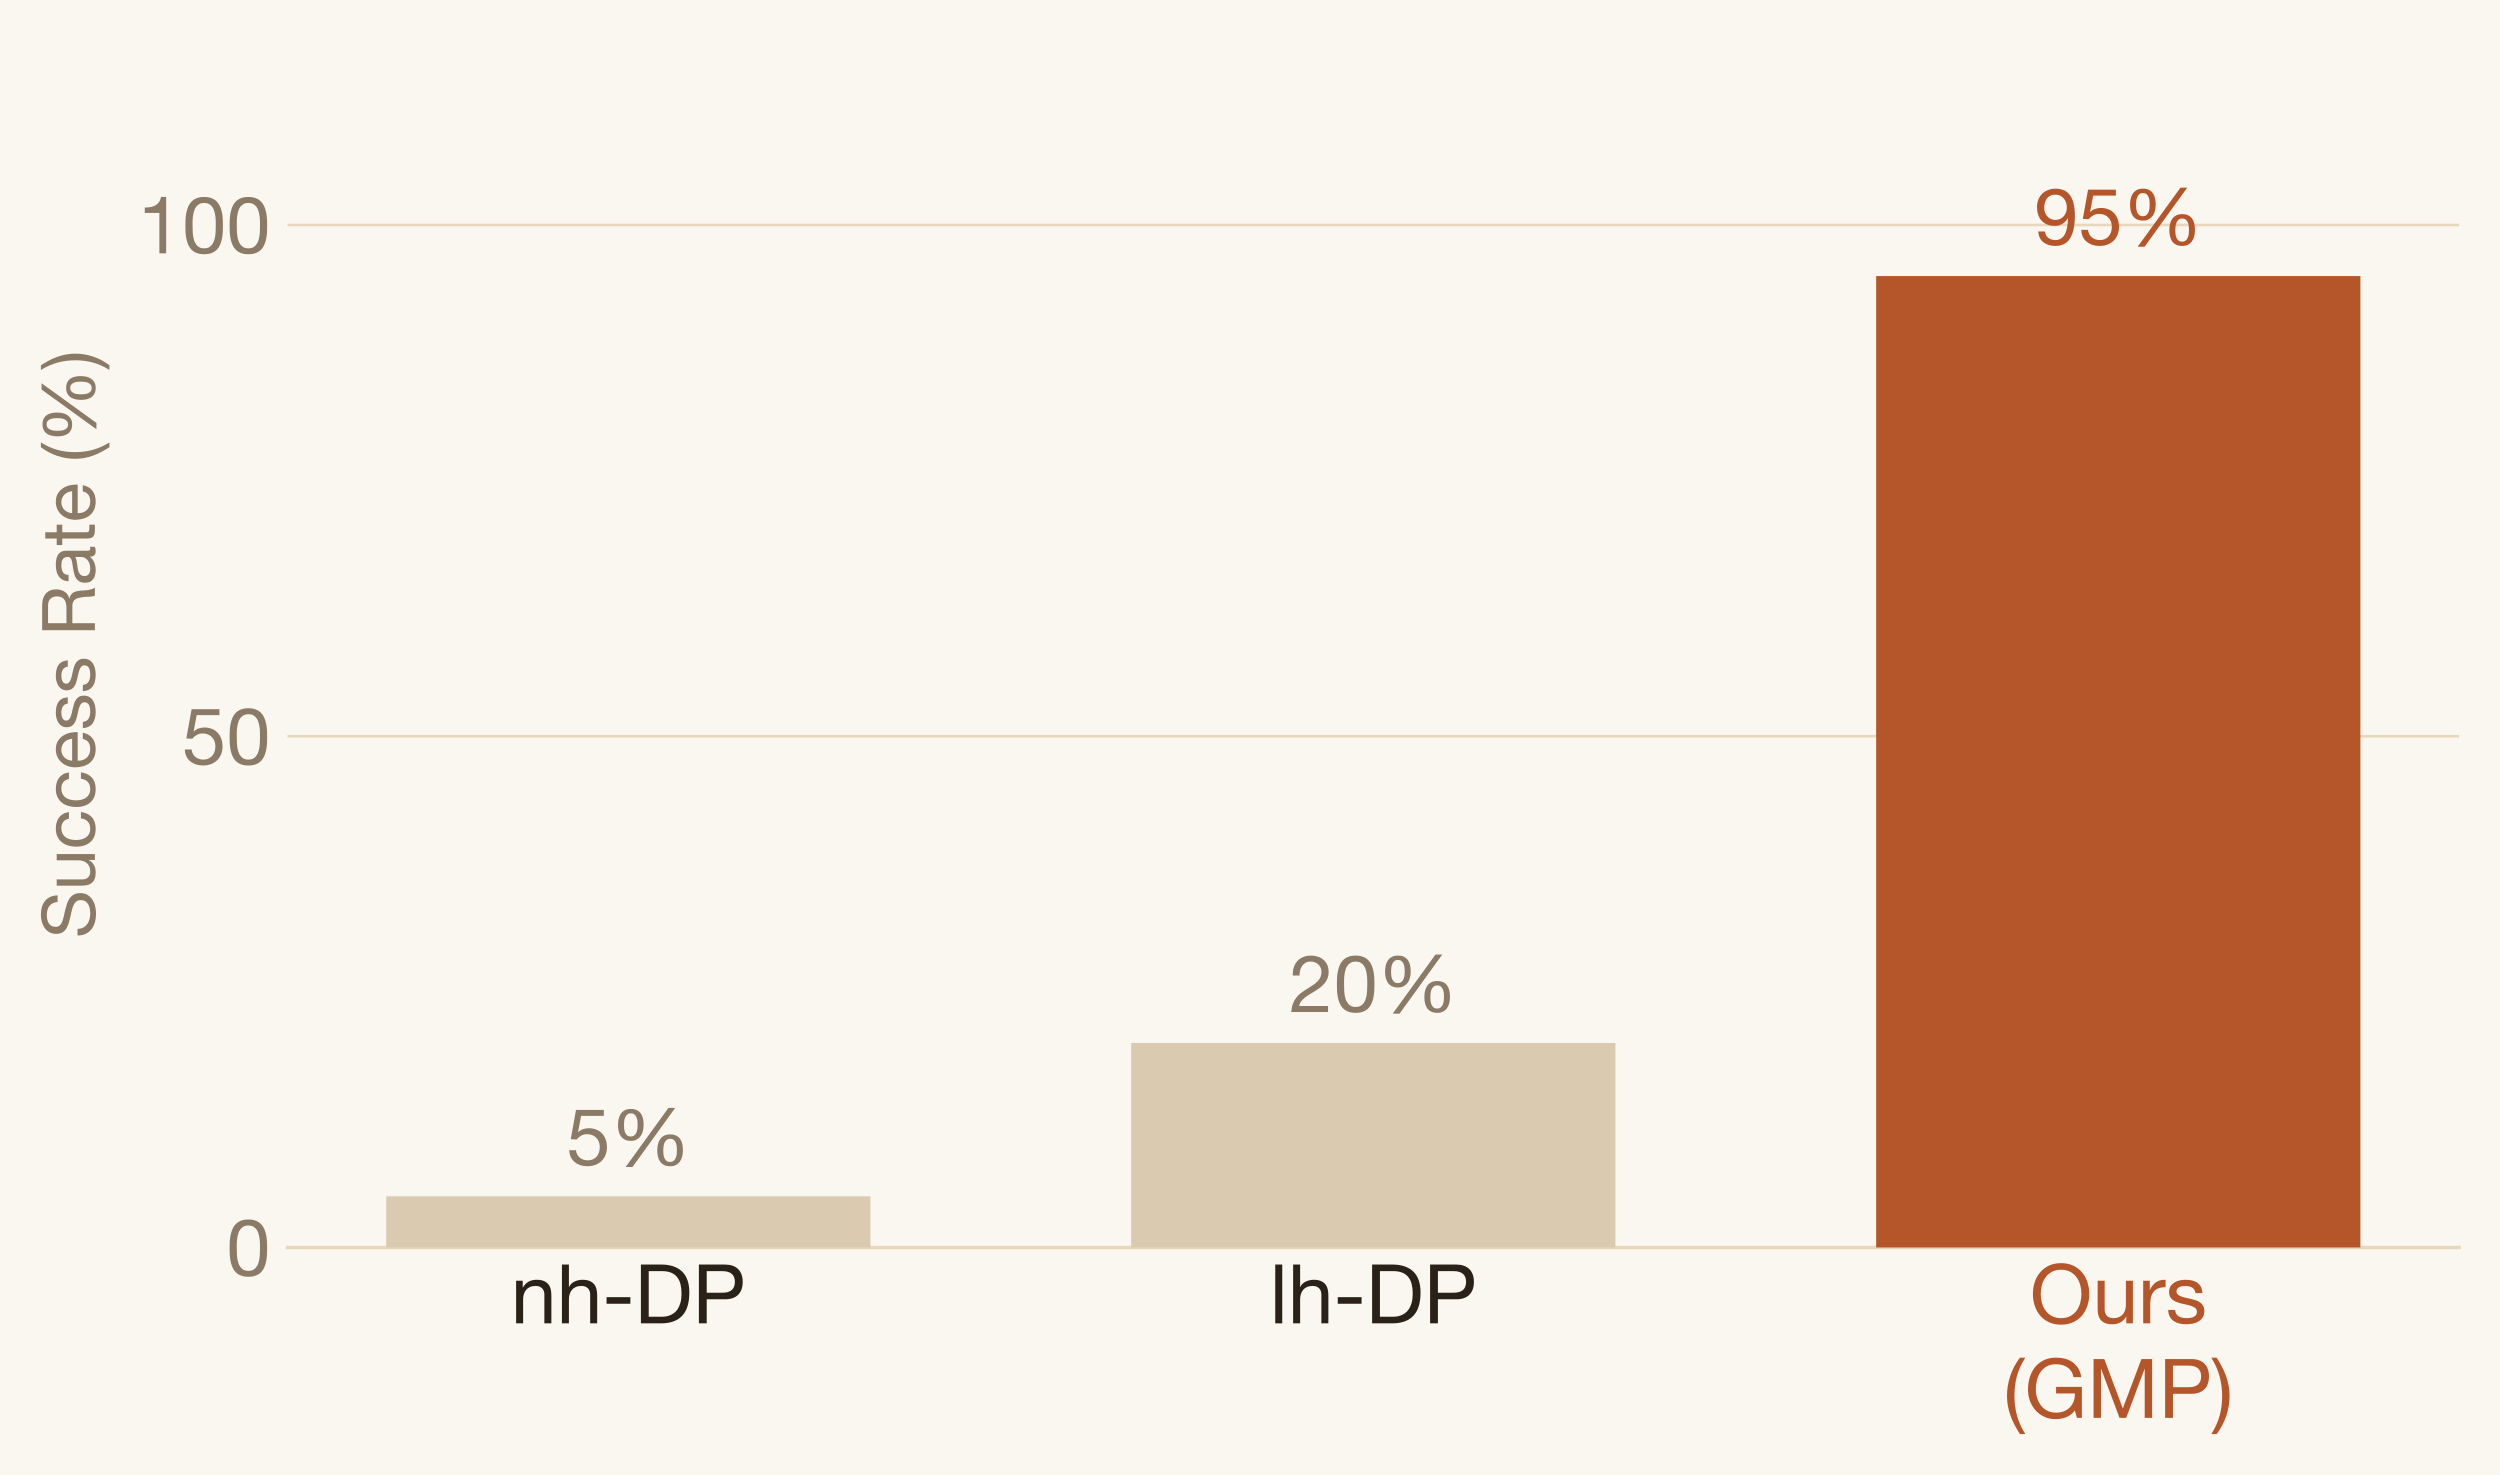
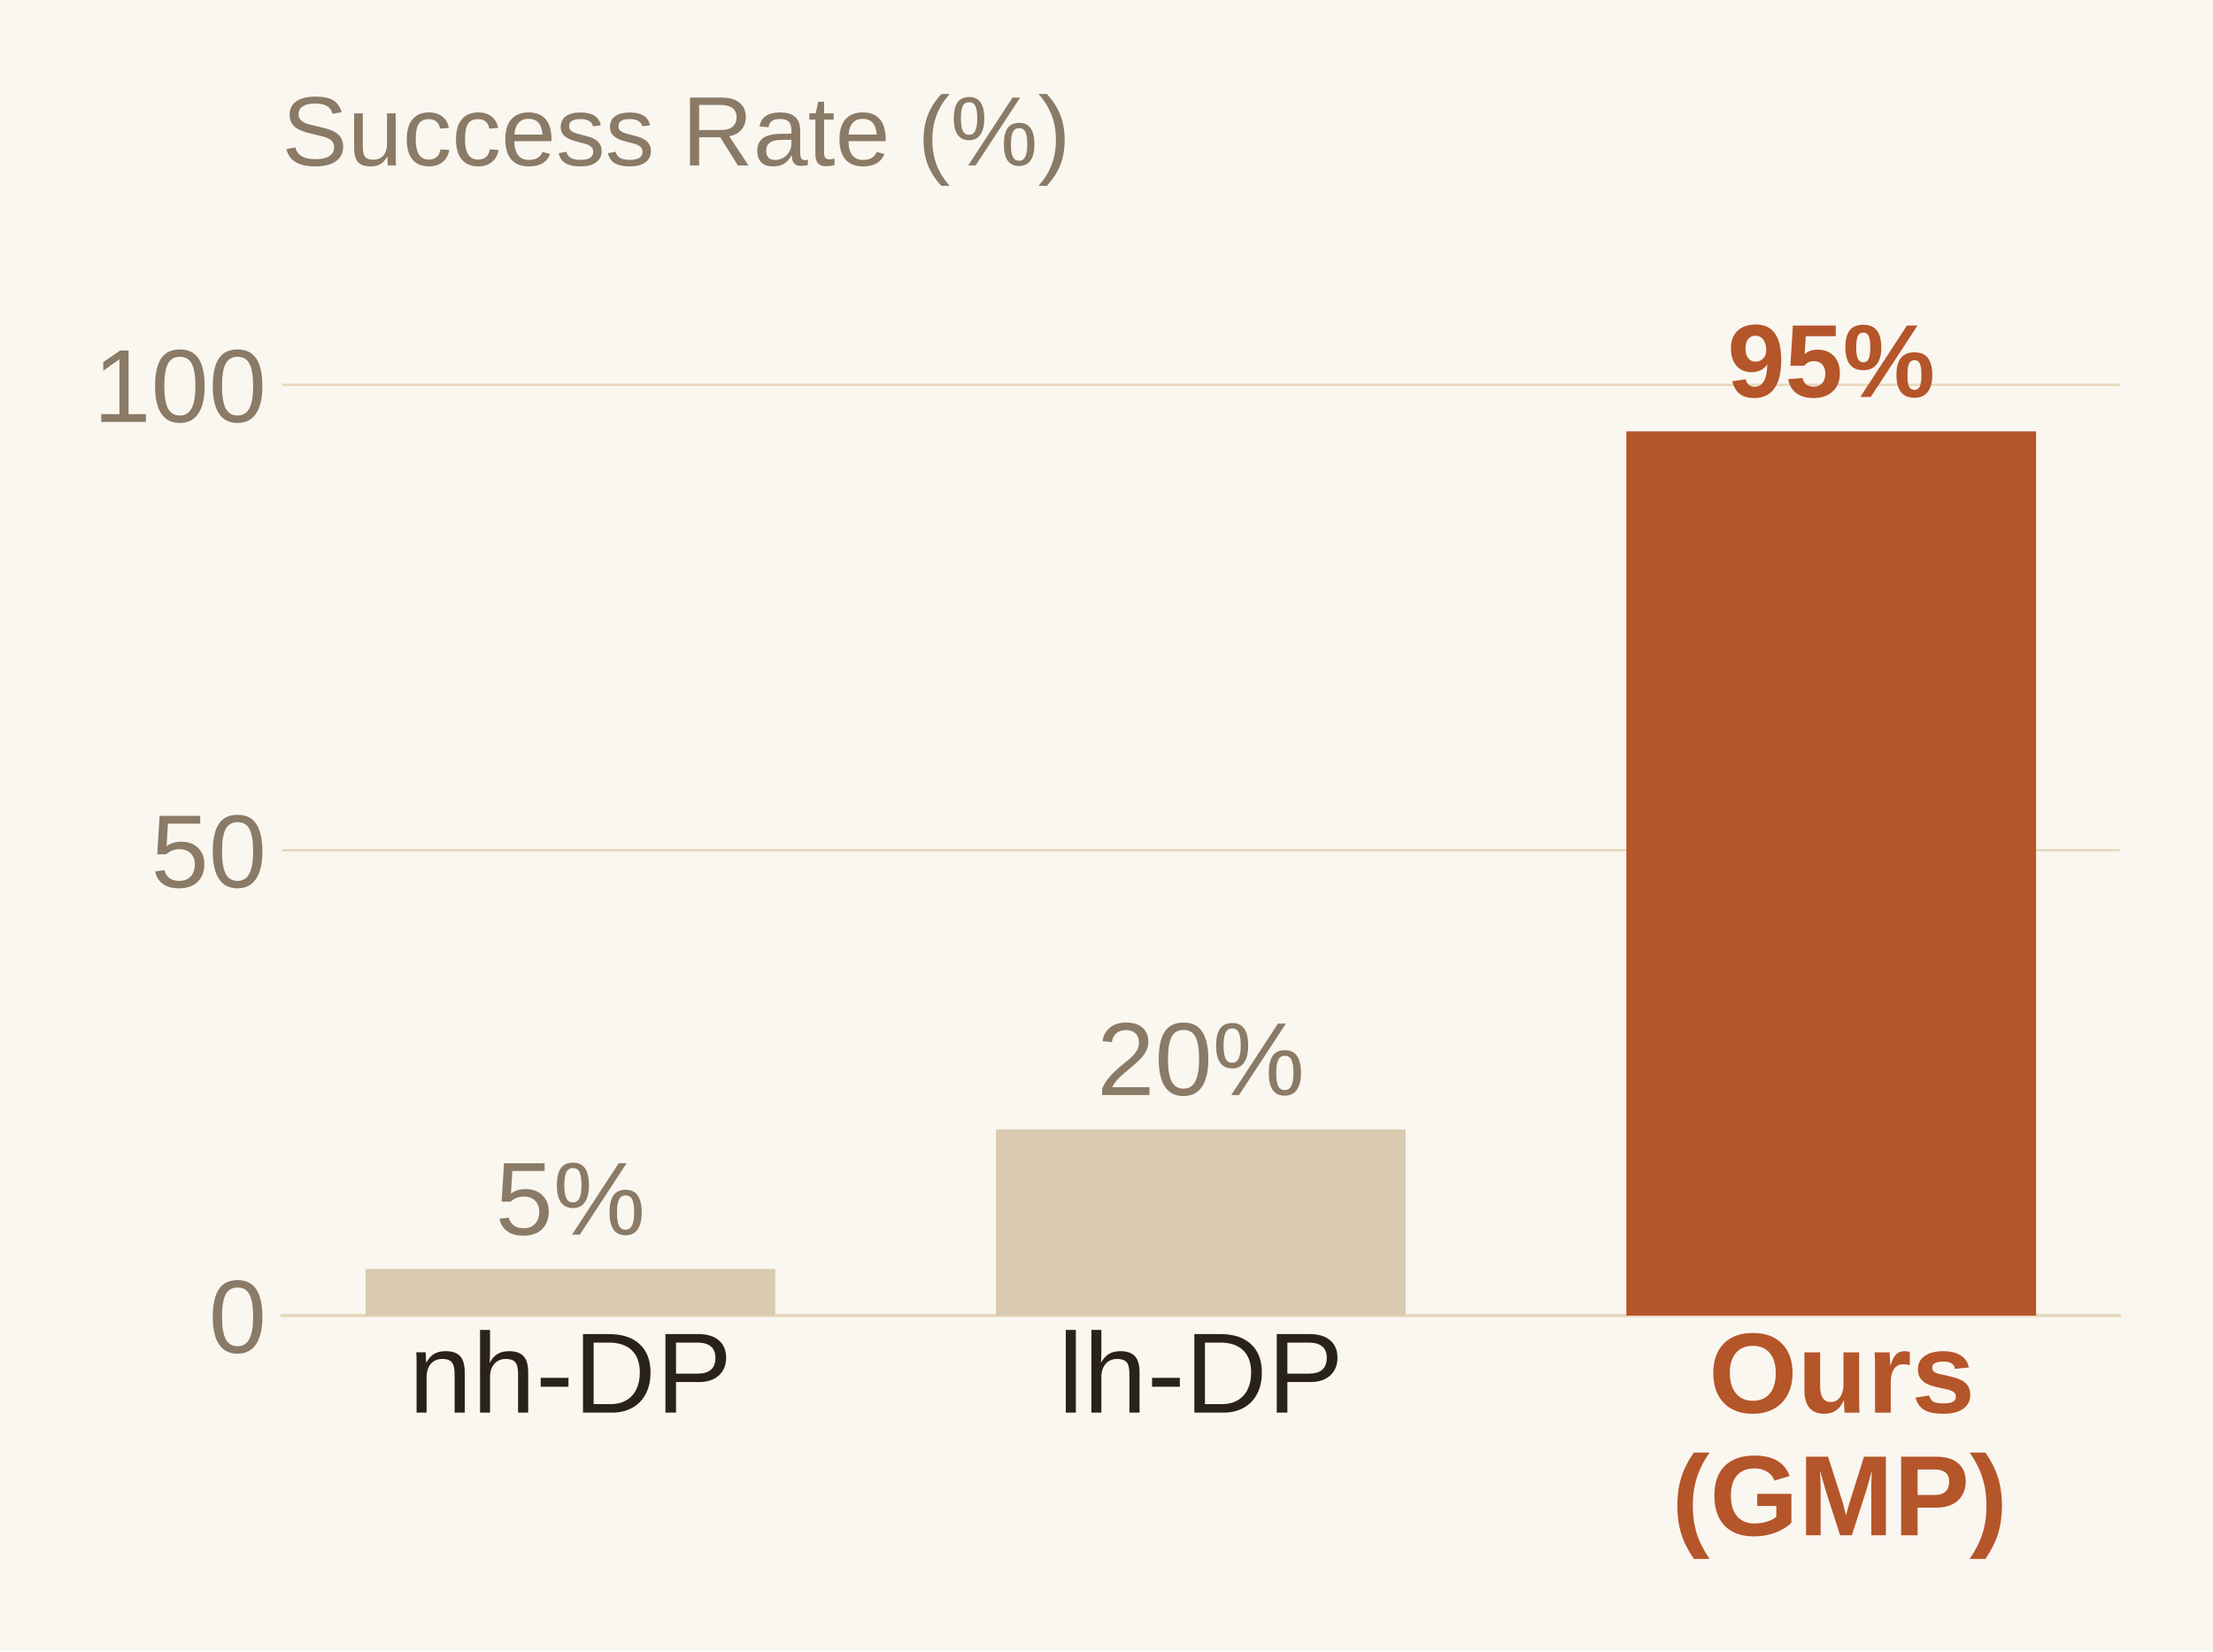
- <svg xmlns="http://www.w3.org/2000/svg" xmlns:xlink="http://www.w3.org/1999/xlink" width="440.083pt" height="259.646pt" viewBox="0 0 440.083 259.646" version="1.1">
+ <svg xmlns="http://www.w3.org/2000/svg" width="426.596pt" height="318.243pt" viewBox="0 0 426.596 318.243" version="1.1">
  <defs>
    <style type="text/css">*{stroke-linejoin: round; stroke-linecap: butt}</style>
  </defs>
  <g id="figure_1">
    <g id="patch_1">
-       <path d="M 0 259.646  L 440.083 259.646  L 440.083 0  L 0 0  z " style="fill: #faf7f0" />
+       <path d="M 0 318.243  L 426.596 318.243  L 426.596 0  L 0 0  z " style="fill: #faf7f0" />
    </g>
    <g id="axes_1">
      <g id="patch_2">
-         <path d="M 50.613 219.6  L 432.883 219.6  L 432.883 7.2  L 50.613 7.2  z " style="fill: #faf7f0" />
+         <path d="M 54.356 253.568  L 408.596 253.568  L 408.596 41.888  L 54.356 41.888  z " style="fill: #faf7f0" />
      </g>
      <g id="matplotlib.axis_1">
        <g id="xtick_1">
          <g id="line2d_1" />
          <g id="text_1">
-             <g style="fill: #2a2218" transform="translate(89.92501 232.9539) scale(0.145 -0.145)">
-               <defs>
-                 <path id="HelveticaNeue-6e" d="M 410 3309  L 410 0  L 954 0  L 954 1869  Q 954 2093 1014 2281  Q 1075 2470 1196 2611  Q 1318 2752 1500 2829  Q 1683 2906 1933 2906  Q 2246 2906 2425 2726  Q 2605 2547 2605 2240  L 2605 0  L 3149 0  L 3149 2176  Q 3149 2445 3094 2665  Q 3040 2886 2905 3046  Q 2771 3206 2553 3296  Q 2336 3386 2010 3386  Q 1274 3386 934 2784  L 922 2784  L 922 3309  L 410 3309  z " transform="scale(0.015625)" />
-                 <path id="HelveticaNeue-68" d="M 410 4570  L 410 0  L 954 0  L 954 1869  Q 954 2093 1014 2281  Q 1075 2470 1196 2611  Q 1318 2752 1500 2829  Q 1683 2906 1933 2906  Q 2246 2906 2425 2726  Q 2605 2547 2605 2240  L 2605 0  L 3149 0  L 3149 2176  Q 3149 2445 3094 2665  Q 3040 2886 2905 3046  Q 2771 3206 2553 3296  Q 2336 3386 2010 3386  Q 1862 3386 1705 3354  Q 1549 3322 1405 3254  Q 1261 3187 1145 3081  Q 1030 2976 966 2822  L 954 2822  L 954 4570  L 410 4570  z " transform="scale(0.015625)" />
-                 <path id="HelveticaNeue-2d" d="M 320 2035  L 320 1523  L 2170 1523  L 2170 2035  L 320 2035  z " transform="scale(0.015625)" />
-                 <path id="HelveticaNeue-44" d="M 1107 512  L 1107 4058  L 2131 4058  Q 2554 4058 2842 3939  Q 3130 3821 3312 3593  Q 3494 3366 3574 3043  Q 3654 2720 3654 2310  Q 3654 1888 3568 1590  Q 3482 1293 3347 1094  Q 3213 896 3043 781  Q 2874 666 2701 605  Q 2528 544 2374 528  Q 2221 512 2118 512  L 1107 512  z M 499 4570  L 499 0  L 2067 0  Q 2637 0 3053 160  Q 3469 320 3737 624  Q 4006 928 4134 1373  Q 4262 1818 4262 2394  Q 4262 3494 3692 4032  Q 3123 4570 2067 4570  L 499 4570  z " transform="scale(0.015625)" />
-                 <path id="HelveticaNeue-50" d="M 1107 2381  L 1107 4058  L 2298 4058  Q 2816 4058 3056 3843  Q 3296 3629 3296 3219  Q 3296 2810 3056 2592  Q 2816 2374 2298 2381  L 1107 2381  z M 499 4570  L 499 0  L 1107 0  L 1107 1869  L 2502 1869  Q 3194 1862 3549 2220  Q 3904 2579 3904 3219  Q 3904 3859 3549 4214  Q 3194 4570 2502 4570  L 499 4570  z " transform="scale(0.015625)" />
-               </defs>
-               <use xlink:href="#HelveticaNeue-6e" />
-               <use xlink:href="#HelveticaNeue-68" transform="translate(55.59999 0)" />
-               <use xlink:href="#HelveticaNeue-2d" transform="translate(111.2 0)" />
-               <use xlink:href="#HelveticaNeue-44" transform="translate(150.1 0)" />
-               <use xlink:href="#HelveticaNeue-50" transform="translate(220.5 0)" />
-             </g>
+             <text style="font-size: 22px; font-family: 'Helvetica Neue', 'Arial', 'DejaVu Sans', sans-serif; text-anchor: middle; fill: #2a2218" x="109.953" y="272.277" transform="rotate(-0 109.9531 272.2772)">nh-DP</text>
          </g>
        </g>
        <g id="xtick_2">
          <g id="line2d_2" />
          <g id="text_2">
-             <g style="fill: #2a2218" transform="translate(223.4848 232.9539) scale(0.145 -0.145)">
-               <defs>
-                 <path id="HelveticaNeue-6c" d="M 442 4570  L 442 0  L 986 0  L 986 4570  L 442 4570  z " transform="scale(0.015625)" />
-               </defs>
-               <use xlink:href="#HelveticaNeue-6c" />
-               <use xlink:href="#HelveticaNeue-68" transform="translate(22.2 0)" />
-               <use xlink:href="#HelveticaNeue-2d" transform="translate(77.79999 0)" />
-               <use xlink:href="#HelveticaNeue-44" transform="translate(116.7 0)" />
-               <use xlink:href="#HelveticaNeue-50" transform="translate(187.1 0)" />
-             </g>
+             <text style="font-size: 22px; font-family: 'Helvetica Neue', 'Arial', 'DejaVu Sans', sans-serif; text-anchor: middle; fill: #2a2218" x="231.476" y="272.277" transform="rotate(-0 231.4762 272.2772)">lh-DP</text>
          </g>
        </g>
        <g id="xtick_3">
          <g id="line2d_3" />
          <g id="text_3">
-             <g style="fill: #b5552a" transform="translate(357.3073 232.9539) scale(0.145 -0.145)">
-               <defs>
-                 <path id="HelveticaNeue-4f" d="M 851 2285  Q 851 2630 940 2966  Q 1030 3302 1222 3571  Q 1414 3840 1715 4003  Q 2016 4166 2432 4166  Q 2848 4166 3149 4003  Q 3450 3840 3642 3571  Q 3834 3302 3923 2966  Q 4013 2630 4013 2285  Q 4013 1939 3923 1603  Q 3834 1267 3642 998  Q 3450 730 3149 566  Q 2848 403 2432 403  Q 2016 403 1715 566  Q 1414 730 1222 998  Q 1030 1267 940 1603  Q 851 1939 851 2285  z M 243 2285  Q 243 1818 380 1386  Q 518 954 793 621  Q 1069 288 1478 93  Q 1888 -102 2432 -102  Q 2976 -102 3385 93  Q 3795 288 4070 621  Q 4346 954 4483 1386  Q 4621 1818 4621 2285  Q 4621 2752 4483 3184  Q 4346 3616 4070 3949  Q 3795 4282 3385 4480  Q 2976 4678 2432 4678  Q 1888 4678 1478 4480  Q 1069 4282 793 3949  Q 518 3616 380 3184  Q 243 2752 243 2285  z " transform="scale(0.015625)" />
-                 <path id="HelveticaNeue-75" d="M 3149 0  L 3149 3309  L 2605 3309  L 2605 1440  Q 2605 1216 2544 1027  Q 2483 838 2361 697  Q 2240 557 2057 480  Q 1875 403 1626 403  Q 1312 403 1133 582  Q 954 762 954 1069  L 954 3309  L 410 3309  L 410 1133  Q 410 864 464 643  Q 518 422 652 262  Q 787 102 1004 16  Q 1222 -70 1549 -70  Q 1914 -70 2182 74  Q 2451 218 2624 525  L 2637 525  L 2637 0  L 3149 0  z " transform="scale(0.015625)" />
-                 <path id="HelveticaNeue-72" d="M 390 3309  L 390 0  L 934 0  L 934 1472  Q 934 1792 998 2038  Q 1062 2285 1203 2457  Q 1344 2630 1574 2720  Q 1805 2810 2131 2810  L 2131 3386  Q 1690 3398 1402 3206  Q 1114 3014 915 2611  L 902 2611  L 902 3309  L 390 3309  z " transform="scale(0.015625)" />
-                 <path id="HelveticaNeue-73" d="M 742 1043  L 198 1043  Q 211 736 326 521  Q 442 307 634 176  Q 826 45 1075 -12  Q 1325 -70 1600 -70  Q 1850 -70 2102 -22  Q 2355 26 2556 147  Q 2758 269 2883 467  Q 3008 666 3008 966  Q 3008 1203 2915 1363  Q 2822 1523 2672 1628  Q 2522 1734 2326 1798  Q 2131 1862 1926 1907  Q 1734 1952 1542 1993  Q 1350 2035 1196 2096  Q 1043 2157 944 2249  Q 845 2342 845 2483  Q 845 2611 909 2691  Q 973 2771 1075 2819  Q 1178 2867 1302 2886  Q 1427 2906 1549 2906  Q 1683 2906 1814 2877  Q 1946 2848 2054 2784  Q 2163 2720 2233 2614  Q 2304 2509 2317 2349  L 2861 2349  Q 2842 2650 2733 2851  Q 2624 3053 2441 3171  Q 2259 3290 2022 3338  Q 1786 3386 1504 3386  Q 1286 3386 1065 3331  Q 845 3277 669 3165  Q 493 3053 381 2873  Q 269 2694 269 2445  Q 269 2125 429 1945  Q 589 1766 829 1667  Q 1069 1568 1350 1513  Q 1632 1459 1872 1392  Q 2112 1325 2272 1216  Q 2432 1107 2432 896  Q 2432 742 2355 643  Q 2278 544 2160 493  Q 2042 442 1901 422  Q 1760 403 1632 403  Q 1466 403 1309 435  Q 1152 467 1027 540  Q 902 614 825 739  Q 749 864 742 1043  z " transform="scale(0.015625)" />
-               </defs>
-               <use xlink:href="#HelveticaNeue-4f" />
-               <use xlink:href="#HelveticaNeue-75" transform="translate(75.99998 0)" />
-               <use xlink:href="#HelveticaNeue-72" transform="translate(131.6 0)" />
-               <use xlink:href="#HelveticaNeue-73" transform="translate(164.9 0)" />
-             </g>
-             <g style="fill: #b5552a" transform="translate(352.6152 249.589) scale(0.145 -0.145)">
-               <defs>
-                 <path id="HelveticaNeue-28" d="M 1306 -1261  L 1722 -1261  Q 1267 -525 1072 198  Q 877 922 877 1728  Q 877 2515 1069 3232  Q 1261 3949 1722 4678  L 1306 4678  Q 806 4019 553 3251  Q 301 2483 301 1728  Q 301 1306 371 922  Q 442 538 573 173  Q 704 -192 889 -547  Q 1075 -902 1306 -1261  z " transform="scale(0.015625)" />
-                 <path id="HelveticaNeue-47" d="M 3917 570  L 4077 0  L 4461 0  L 4461 2406  L 2458 2406  L 2458 1894  L 3917 1894  Q 3930 1581 3834 1309  Q 3738 1037 3549 835  Q 3360 634 3085 518  Q 2810 403 2451 403  Q 2067 403 1776 553  Q 1485 704 1286 957  Q 1088 1210 985 1539  Q 883 1869 883 2227  Q 883 2592 972 2941  Q 1062 3290 1251 3562  Q 1440 3834 1737 4000  Q 2035 4166 2451 4166  Q 2707 4166 2934 4105  Q 3162 4045 3341 3923  Q 3520 3802 3641 3613  Q 3763 3424 3808 3162  L 4416 3162  Q 4352 3565 4176 3849  Q 4000 4134 3741 4320  Q 3482 4506 3152 4592  Q 2822 4678 2451 4678  Q 1907 4678 1500 4476  Q 1094 4275 822 3936  Q 550 3597 412 3145  Q 275 2694 275 2195  Q 275 1747 422 1331  Q 570 915 851 595  Q 1133 275 1536 86  Q 1939 -102 2451 -102  Q 2854 -102 3251 54  Q 3648 211 3917 570  z " transform="scale(0.015625)" />
-                 <path id="HelveticaNeue-4d" d="M 512 4570  L 512 0  L 1088 0  L 1088 3802  L 1101 3802  L 2528 0  L 3046 0  L 4474 3802  L 4486 3802  L 4486 0  L 5062 0  L 5062 4570  L 4230 4570  L 2784 730  L 1344 4570  L 512 4570  z " transform="scale(0.015625)" />
-                 <path id="HelveticaNeue-29" d="M -58 -1261  L 352 -1261  Q 851 -602 1104 163  Q 1357 928 1357 1683  Q 1357 2106 1286 2490  Q 1216 2874 1085 3242  Q 954 3610 768 3965  Q 582 4320 352 4678  L -58 4678  Q 390 3942 585 3216  Q 781 2490 781 1683  Q 781 902 589 182  Q 397 -538 -58 -1261  z " transform="scale(0.015625)" />
-               </defs>
-               <use xlink:href="#HelveticaNeue-28" />
-               <use xlink:href="#HelveticaNeue-47" transform="translate(25.89999 0)" />
-               <use xlink:href="#HelveticaNeue-4d" transform="translate(101.8 0)" />
-               <use xlink:href="#HelveticaNeue-50" transform="translate(188.9 0)" />
-               <use xlink:href="#HelveticaNeue-29" transform="translate(253.7 0)" />
-             </g>
+             <text style="font-weight: 700; font-size: 22px; font-family: 'Helvetica Neue', 'Arial', 'DejaVu Sans', sans-serif; fill: #b5552a" transform="translate(329.3614 272.2772)">Ours</text>
+             <text style="font-weight: 700; font-size: 22px; font-family: 'Helvetica Neue', 'Arial', 'DejaVu Sans', sans-serif; fill: #b5552a" transform="translate(322.2424 295.9086)">(GMP)</text>
          </g>
        </g>
      </g>
      <g id="matplotlib.axis_2">
        <g id="ytick_1">
          <g id="line2d_4">
-             <path d="M 50.613 219.6  L 432.883 219.6  " clip-path="url(#p28bd16ba71)" style="fill: none; stroke: #e6d7bd; stroke-width: 0.45; stroke-linecap: square" />
+             <path d="M 54.356 253.568  L 408.596 253.568  " clip-path="url(#p77f39c227d)" style="fill: none; stroke: #e6d7bd; stroke-width: 0.45; stroke-linecap: square" />
          </g>
          <g id="line2d_5" />
          <g id="text_4">
-             <g style="fill: #8a7a66" transform="translate(39.82984 224.5984) scale(0.14 -0.14)">
-               <defs>
-                 <path id="HelveticaNeue-30" d="M 845 2234  Q 845 2400 848 2601  Q 851 2803 880 3004  Q 909 3206 963 3398  Q 1018 3590 1123 3734  Q 1229 3878 1389 3968  Q 1549 4058 1779 4058  Q 2010 4058 2170 3968  Q 2330 3878 2435 3734  Q 2541 3590 2595 3398  Q 2650 3206 2678 3004  Q 2707 2803 2710 2601  Q 2714 2400 2714 2234  Q 2714 1978 2698 1661  Q 2682 1344 2595 1065  Q 2509 787 2317 595  Q 2125 403 1779 403  Q 1434 403 1242 595  Q 1050 787 963 1065  Q 877 1344 861 1661  Q 845 1978 845 2234  z M 269 2227  Q 269 1978 281 1709  Q 294 1440 345 1184  Q 397 928 493 701  Q 589 474 755 301  Q 922 128 1174 29  Q 1427 -70 1779 -70  Q 2138 -70 2387 29  Q 2637 128 2803 301  Q 2970 474 3066 701  Q 3162 928 3213 1184  Q 3264 1440 3277 1709  Q 3290 1978 3290 2227  Q 3290 2477 3277 2745  Q 3264 3014 3213 3270  Q 3162 3526 3066 3756  Q 2970 3987 2803 4160  Q 2637 4333 2384 4435  Q 2131 4538 1779 4538  Q 1427 4538 1174 4435  Q 922 4333 755 4160  Q 589 3987 493 3756  Q 397 3526 345 3270  Q 294 3014 281 2745  Q 269 2477 269 2227  z " transform="scale(0.015625)" />
-               </defs>
-               <use xlink:href="#HelveticaNeue-30" />
-             </g>
+             <text style="font-size: 20px; font-family: 'Helvetica Neue', 'Arial', 'DejaVu Sans', sans-serif; text-anchor: end; fill: #8a7a66" x="51.356" y="260.708" transform="rotate(-0 51.35625 260.7084)">0</text>
          </g>
        </g>
        <g id="ytick_2">
          <g id="line2d_6">
-             <path d="M 50.613 129.6  L 432.883 129.6  " clip-path="url(#p28bd16ba71)" style="fill: none; stroke: #e6d7bd; stroke-width: 0.45; stroke-linecap: square" />
+             <path d="M 54.356 163.873  L 408.596 163.873  " clip-path="url(#p77f39c227d)" style="fill: none; stroke: #e6d7bd; stroke-width: 0.45; stroke-linecap: square" />
          </g>
          <g id="line2d_7" />
          <g id="text_5">
-             <g style="fill: #8a7a66" transform="translate(32.04672 134.5984) scale(0.14 -0.14)">
-               <defs>
-                 <path id="HelveticaNeue-35" d="M 3008 3981  L 3008 4461  L 768 4461  L 346 2106  L 813 2080  Q 973 2272 1181 2390  Q 1389 2509 1658 2509  Q 1888 2509 2077 2432  Q 2266 2355 2400 2217  Q 2534 2080 2608 1891  Q 2682 1702 2682 1478  Q 2682 1210 2605 1008  Q 2528 806 2397 672  Q 2266 538 2090 470  Q 1914 403 1722 403  Q 1517 403 1347 464  Q 1178 525 1053 637  Q 928 749 854 899  Q 781 1050 768 1222  L 224 1222  Q 230 915 345 672  Q 461 429 659 265  Q 858 102 1117 16  Q 1376 -70 1670 -70  Q 2067 -70 2364 54  Q 2662 179 2860 390  Q 3059 602 3158 874  Q 3258 1146 3258 1434  Q 3258 1824 3142 2115  Q 3027 2406 2828 2601  Q 2630 2797 2361 2893  Q 2093 2989 1792 2989  Q 1562 2989 1328 2909  Q 1094 2829 947 2662  L 934 2675  L 1178 3981  L 3008 3981  z " transform="scale(0.015625)" />
-               </defs>
-               <use xlink:href="#HelveticaNeue-35" />
-               <use xlink:href="#HelveticaNeue-30" transform="translate(55.59999 0)" />
-             </g>
+             <text style="font-size: 20px; font-family: 'Helvetica Neue', 'Arial', 'DejaVu Sans', sans-serif; text-anchor: end; fill: #8a7a66" x="51.356" y="171.014" transform="rotate(-0 51.35625 171.0135)">50</text>
          </g>
        </g>
        <g id="ytick_3">
          <g id="line2d_8">
-             <path d="M 50.613 39.6  L 432.883 39.6  " clip-path="url(#p28bd16ba71)" style="fill: none; stroke: #e6d7bd; stroke-width: 0.45; stroke-linecap: square" />
+             <path d="M 54.356 74.178  L 408.596 74.178  " clip-path="url(#p77f39c227d)" style="fill: none; stroke: #e6d7bd; stroke-width: 0.45; stroke-linecap: square" />
          </g>
          <g id="line2d_9" />
          <g id="text_6">
-             <g style="fill: #8a7a66" transform="translate(24.26359 44.59844) scale(0.14 -0.14)">
-               <defs>
-                 <path id="HelveticaNeue-31" d="M 2278 0  L 2278 4538  L 1862 4538  Q 1818 4282 1696 4115  Q 1574 3949 1398 3853  Q 1222 3757 1004 3721  Q 787 3686 557 3686  L 557 3251  L 1734 3251  L 1734 0  L 2278 0  z " transform="scale(0.015625)" />
-               </defs>
-               <use xlink:href="#HelveticaNeue-31" />
-               <use xlink:href="#HelveticaNeue-30" transform="translate(55.59999 0)" />
-               <use xlink:href="#HelveticaNeue-30" transform="translate(111.2 0)" />
-             </g>
-           </g>
-         </g>
-         <g id="text_7">
-           <g style="fill: #8a7a66" transform="translate(16.70219 165.1603) rotate(-90) scale(0.13 -0.13)">
-             <defs>
-               <path id="HelveticaNeue-53" d="M 3142 3232  L 3718 3232  Q 3706 3610 3574 3882  Q 3443 4154 3216 4333  Q 2989 4512 2688 4595  Q 2387 4678 2035 4678  Q 1722 4678 1424 4598  Q 1126 4518 892 4355  Q 659 4192 518 3939  Q 378 3686 378 3341  Q 378 3027 502 2819  Q 627 2611 835 2480  Q 1043 2349 1305 2269  Q 1568 2189 1840 2128  Q 2112 2067 2374 2009  Q 2637 1952 2845 1859  Q 3053 1766 3177 1619  Q 3302 1472 3302 1235  Q 3302 986 3200 826  Q 3098 666 2931 573  Q 2765 480 2557 441  Q 2349 403 2144 403  Q 1888 403 1645 467  Q 1402 531 1219 665  Q 1037 800 925 1008  Q 813 1216 813 1504  L 237 1504  Q 237 1088 387 784  Q 538 480 797 285  Q 1056 90 1398 -6  Q 1741 -102 2125 -102  Q 2438 -102 2755 -28  Q 3072 45 3328 208  Q 3584 371 3747 630  Q 3910 890 3910 1254  Q 3910 1594 3785 1818  Q 3661 2042 3453 2189  Q 3245 2336 2982 2422  Q 2720 2509 2448 2573  Q 2176 2637 1913 2691  Q 1651 2746 1443 2829  Q 1235 2912 1110 3043  Q 986 3174 986 3386  Q 986 3610 1072 3760  Q 1158 3910 1302 4000  Q 1446 4090 1632 4128  Q 1818 4166 2010 4166  Q 2483 4166 2787 3945  Q 3091 3725 3142 3232  z " transform="scale(0.015625)" />
-               <path id="HelveticaNeue-63" d="M 2656 2246  L 3219 2246  Q 3187 2541 3065 2755  Q 2944 2970 2755 3110  Q 2566 3251 2320 3318  Q 2074 3386 1792 3386  Q 1402 3386 1107 3248  Q 813 3110 617 2870  Q 422 2630 326 2307  Q 230 1984 230 1613  Q 230 1242 329 931  Q 429 621 624 397  Q 819 173 1110 51  Q 1402 -70 1779 -70  Q 2413 -70 2781 262  Q 3149 595 3238 1210  L 2682 1210  Q 2630 826 2403 614  Q 2176 403 1773 403  Q 1517 403 1331 505  Q 1146 608 1030 777  Q 915 947 860 1164  Q 806 1382 806 1613  Q 806 1862 857 2096  Q 909 2330 1027 2509  Q 1146 2688 1344 2797  Q 1542 2906 1837 2906  Q 2182 2906 2387 2733  Q 2592 2560 2656 2246  z " transform="scale(0.015625)" />
-               <path id="HelveticaNeue-65" d="M 2707 1971  L 806 1971  Q 819 2163 889 2332  Q 960 2502 1081 2630  Q 1203 2758 1372 2832  Q 1542 2906 1754 2906  Q 1958 2906 2128 2832  Q 2298 2758 2422 2633  Q 2547 2509 2620 2336  Q 2694 2163 2707 1971  z M 3232 1050  L 2694 1050  Q 2624 723 2403 563  Q 2182 403 1837 403  Q 1568 403 1369 492  Q 1171 582 1043 732  Q 915 883 857 1078  Q 800 1274 806 1491  L 3283 1491  Q 3296 1792 3229 2125  Q 3162 2458 2986 2739  Q 2810 3021 2518 3203  Q 2227 3386 1786 3386  Q 1446 3386 1161 3258  Q 877 3130 669 2899  Q 461 2669 345 2355  Q 230 2042 230 1664  Q 243 1286 342 966  Q 442 646 640 416  Q 838 186 1129 58  Q 1421 -70 1818 -70  Q 2381 -70 2752 211  Q 3123 493 3232 1050  z " transform="scale(0.015625)" />
-               <path id="HelveticaNeue-20" transform="scale(0.015625)" />
-               <path id="HelveticaNeue-52" d="M 499 4570  L 499 0  L 1107 0  L 1107 1952  L 2592 1952  Q 2816 1952 2950 1885  Q 3085 1818 3168 1706  Q 3251 1594 3289 1443  Q 3328 1293 3354 1126  Q 3386 960 3392 787  Q 3398 614 3404 464  Q 3411 314 3433 192  Q 3456 70 3520 0  L 4198 0  Q 4102 115 4054 265  Q 4006 416 3980 582  Q 3955 749 3948 921  Q 3942 1094 3930 1261  Q 3910 1427 3875 1580  Q 3840 1734 3766 1859  Q 3693 1984 3568 2073  Q 3443 2163 3245 2202  L 3245 2214  Q 3661 2330 3849 2643  Q 4038 2957 4038 3373  Q 4038 3930 3670 4250  Q 3302 4570 2650 4570  L 499 4570  z M 2374 2464  L 1107 2464  L 1107 4058  L 2618 4058  Q 3046 4058 3238 3840  Q 3430 3622 3430 3277  Q 3430 3027 3344 2870  Q 3258 2714 3114 2621  Q 2970 2528 2778 2496  Q 2586 2464 2374 2464  z " transform="scale(0.015625)" />
-               <path id="HelveticaNeue-61" d="M 3341 13  Q 3200 -70 2950 -70  Q 2739 -70 2614 48  Q 2490 166 2490 435  Q 2266 166 1968 48  Q 1670 -70 1325 -70  Q 1101 -70 899 -19  Q 698 32 550 141  Q 403 250 316 426  Q 230 602 230 851  Q 230 1133 326 1312  Q 422 1491 579 1603  Q 736 1715 937 1772  Q 1139 1830 1350 1869  Q 1574 1914 1776 1936  Q 1978 1958 2131 2000  Q 2285 2042 2374 2122  Q 2464 2202 2464 2355  Q 2464 2534 2397 2643  Q 2330 2752 2224 2809  Q 2118 2867 1987 2886  Q 1856 2906 1728 2906  Q 1382 2906 1152 2774  Q 922 2643 902 2278  L 358 2278  Q 371 2586 486 2797  Q 602 3008 794 3139  Q 986 3270 1232 3328  Q 1478 3386 1760 3386  Q 1984 3386 2205 3354  Q 2426 3322 2605 3222  Q 2784 3123 2893 2944  Q 3002 2765 3002 2477  L 3002 774  Q 3002 582 3024 492  Q 3046 403 3174 403  Q 3245 403 3341 435  L 3341 13  z M 2458 1709  Q 2355 1632 2188 1597  Q 2022 1562 1840 1539  Q 1658 1517 1472 1488  Q 1286 1459 1139 1395  Q 992 1331 899 1212  Q 806 1094 806 890  Q 806 755 860 662  Q 915 570 1001 512  Q 1088 454 1203 428  Q 1318 403 1446 403  Q 1715 403 1907 476  Q 2099 550 2220 662  Q 2342 774 2400 905  Q 2458 1037 2458 1152  L 2458 1709  z " transform="scale(0.015625)" />
-               <path id="HelveticaNeue-74" d="M 1165 3309  L 1165 4301  L 621 4301  L 621 3309  L 58 3309  L 58 2829  L 621 2829  L 621 723  Q 621 493 665 352  Q 710 211 803 134  Q 896 58 1046 29  Q 1197 0 1408 0  L 1824 0  L 1824 480  L 1574 480  Q 1446 480 1366 489  Q 1286 499 1241 531  Q 1197 563 1181 620  Q 1165 678 1165 774  L 1165 2829  L 1824 2829  L 1824 3309  L 1165 3309  z " transform="scale(0.015625)" />
-               <path id="HelveticaNeue-25" d="M 1069 3251  Q 1069 3398 1088 3561  Q 1107 3725 1168 3862  Q 1229 4000 1337 4093  Q 1446 4186 1626 4186  Q 1811 4186 1916 4093  Q 2022 4000 2080 3862  Q 2138 3725 2154 3561  Q 2170 3398 2170 3258  Q 2170 3110 2150 2944  Q 2131 2778 2070 2640  Q 2010 2502 1901 2412  Q 1792 2323 1606 2323  Q 1427 2323 1321 2416  Q 1216 2509 1158 2646  Q 1101 2784 1085 2947  Q 1069 3110 1069 3251  z M 589 3238  Q 589 2976 643 2745  Q 698 2515 819 2342  Q 941 2170 1139 2070  Q 1338 1971 1626 1971  Q 1907 1971 2099 2080  Q 2291 2189 2416 2365  Q 2541 2541 2595 2774  Q 2650 3008 2650 3258  Q 2650 3520 2602 3753  Q 2554 3987 2435 4160  Q 2317 4333 2121 4435  Q 1926 4538 1626 4538  Q 1331 4538 1132 4432  Q 934 4326 812 4147  Q 691 3968 640 3734  Q 589 3501 589 3238  z M 4230 1203  Q 4230 1350 4249 1513  Q 4269 1677 4329 1814  Q 4390 1952 4499 2045  Q 4608 2138 4787 2138  Q 4973 2138 5078 2045  Q 5184 1952 5241 1814  Q 5299 1677 5315 1513  Q 5331 1350 5331 1210  Q 5331 1062 5312 896  Q 5293 730 5232 592  Q 5171 454 5062 364  Q 4954 275 4768 275  Q 4589 275 4483 368  Q 4378 461 4320 598  Q 4262 736 4246 899  Q 4230 1062 4230 1203  z M 3750 1190  Q 3750 928 3804 697  Q 3859 467 3980 297  Q 4102 128 4300 29  Q 4499 -70 4787 -70  Q 5069 -70 5261 35  Q 5453 141 5577 317  Q 5702 493 5756 726  Q 5811 960 5811 1210  Q 5811 1472 5763 1705  Q 5715 1939 5596 2112  Q 5478 2285 5283 2387  Q 5088 2490 4787 2490  Q 4493 2490 4294 2384  Q 4096 2278 3974 2099  Q 3853 1920 3801 1686  Q 3750 1453 3750 1190  z M 4646 4621  L 1203 -134  L 1754 -134  L 5190 4621  L 4646 4621  z " transform="scale(0.015625)" />
-             </defs>
-             <use xlink:href="#HelveticaNeue-53" />
-             <use xlink:href="#HelveticaNeue-75" transform="translate(64.79999 0)" />
-             <use xlink:href="#HelveticaNeue-63" transform="translate(120.4 0)" />
-             <use xlink:href="#HelveticaNeue-63" transform="translate(174.1 0)" />
-             <use xlink:href="#HelveticaNeue-65" transform="translate(227.8 0)" />
-             <use xlink:href="#HelveticaNeue-73" transform="translate(281.5 0)" />
-             <use xlink:href="#HelveticaNeue-73" transform="translate(331.5 0)" />
-             <use xlink:href="#HelveticaNeue-20" transform="translate(381.4999 0)" />
-             <use xlink:href="#HelveticaNeue-52" transform="translate(409.2999 0)" />
-             <use xlink:href="#HelveticaNeue-61" transform="translate(477.7999 0)" />
-             <use xlink:href="#HelveticaNeue-74" transform="translate(531.4999 0)" />
-             <use xlink:href="#HelveticaNeue-65" transform="translate(562.9999 0)" />
-             <use xlink:href="#HelveticaNeue-20" transform="translate(616.6999 0)" />
-             <use xlink:href="#HelveticaNeue-28" transform="translate(644.4999 0)" />
-             <use xlink:href="#HelveticaNeue-25" transform="translate(670.3999 0)" />
-             <use xlink:href="#HelveticaNeue-29" transform="translate(770.3999 0)" />
+             <text style="font-size: 20px; font-family: 'Helvetica Neue', 'Arial', 'DejaVu Sans', sans-serif; text-anchor: end; fill: #8a7a66" x="51.356" y="81.319" transform="rotate(-0 51.35625 81.31861)">100</text>
          </g>
        </g>
      </g>
      <g id="patch_3">
-         <path d="M 50.613 219.6  L 432.883 219.6  " style="fill: none; stroke: #e6d7bd; stroke-width: 0.6; stroke-linejoin: miter; stroke-linecap: square" />
+         <path d="M 54.356 253.568  L 408.596 253.568  " style="fill: none; stroke: #e6d7bd; stroke-width: 0.6; stroke-linejoin: miter; stroke-linecap: square" />
      </g>
      <g id="patch_4">
-         <path d="M 67.989 219.6  L 153.229 219.6  L 153.229 210.6  L 67.989 210.6  z " clip-path="url(#p28bd16ba71)" style="fill: #d9cab0" />
+         <path d="M 70.458 253.568  L 149.448 253.568  L 149.448 244.598  L 70.458 244.598  z " clip-path="url(#p77f39c227d)" style="fill: #d9cab0" />
      </g>
      <g id="patch_5">
-         <path d="M 199.128 219.6  L 284.368 219.6  L 284.368 183.6  L 199.128 183.6  z " clip-path="url(#p28bd16ba71)" style="fill: #d9cab0" />
+         <path d="M 191.981 253.568  L 270.971 253.568  L 270.971 217.69  L 191.981 217.69  z " clip-path="url(#p77f39c227d)" style="fill: #d9cab0" />
      </g>
      <g id="patch_6">
-         <path d="M 330.267 219.6  L 415.507 219.6  L 415.507 48.6  L 330.267 48.6  z " clip-path="url(#p28bd16ba71)" style="fill: #b5552a" />
+         <path d="M 313.504 253.568  L 392.494 253.568  L 392.494 83.147  L 313.504 83.147  z " clip-path="url(#p77f39c227d)" style="fill: #b5552a" />
+       </g>
+       <g id="text_7">
+         <text style="font-size: 20px; font-family: 'Helvetica Neue', 'Arial', 'DejaVu Sans', sans-serif; text-anchor: middle; fill: #8a7a66" x="109.953" y="237.967" transform="rotate(-0 109.9531 237.9668)">5%</text>
      </g>
      <g id="text_8">
-         <g style="fill: #8a7a66" transform="translate(99.71747 205.1416) scale(0.14 -0.14)">
-           <use xlink:href="#HelveticaNeue-35" />
-           <use xlink:href="#HelveticaNeue-25" transform="translate(55.59999 0)" />
-         </g>
+         <text style="font-size: 20px; font-family: 'Helvetica Neue', 'Arial', 'DejaVu Sans', sans-serif; text-anchor: middle; fill: #8a7a66" x="231.476" y="211.058" transform="rotate(-0 231.4762 211.0584)">20%</text>
      </g>
      <g id="text_9">
-         <g style="fill: #8a7a66" transform="translate(226.9648 178.1416) scale(0.14 -0.14)">
-           <defs>
-             <path id="HelveticaNeue-32" d="M 282 2931  L 826 2931  Q 819 3136 867 3337  Q 915 3539 1024 3699  Q 1133 3859 1302 3958  Q 1472 4058 1709 4058  Q 1888 4058 2048 4000  Q 2208 3942 2326 3833  Q 2445 3725 2515 3574  Q 2586 3424 2586 3238  Q 2586 3002 2512 2822  Q 2438 2643 2294 2489  Q 2150 2336 1932 2185  Q 1715 2035 1427 1856  Q 1190 1715 972 1555  Q 755 1395 582 1184  Q 410 973 298 688  Q 186 403 154 0  L 3117 0  L 3117 480  L 787 480  Q 826 691 950 854  Q 1075 1018 1251 1158  Q 1427 1299 1638 1424  Q 1850 1549 2061 1677  Q 2272 1811 2470 1958  Q 2669 2106 2822 2288  Q 2976 2470 3069 2700  Q 3162 2931 3162 3232  Q 3162 3552 3050 3795  Q 2938 4038 2746 4201  Q 2554 4365 2294 4451  Q 2035 4538 1741 4538  Q 1382 4538 1100 4416  Q 819 4294 630 4080  Q 442 3866 352 3571  Q 262 3277 282 2931  z " transform="scale(0.015625)" />
-           </defs>
-           <use xlink:href="#HelveticaNeue-32" />
-           <use xlink:href="#HelveticaNeue-30" transform="translate(55.59999 0)" />
-           <use xlink:href="#HelveticaNeue-25" transform="translate(111.2 0)" />
-         </g>
+         <text style="font-weight: 700; font-size: 20px; font-family: 'Helvetica Neue', 'Arial', 'DejaVu Sans', sans-serif; text-anchor: middle; fill: #b5552a" x="352.999" y="76.516" transform="rotate(-0 352.9994 76.516)">95%</text>
      </g>
      <g id="text_10">
-         <g style="fill: #b5552a" transform="translate(358.1038 43.14156) scale(0.14 -0.14)">
-           <defs>
-             <path id="HelveticaNeue-39" d="M 858 1094  L 314 1094  Q 365 506 742 218  Q 1120 -70 1690 -70  Q 2515 -70 2889 560  Q 3264 1190 3264 2368  Q 3264 3014 3139 3433  Q 3014 3853 2803 4096  Q 2592 4339 2310 4438  Q 2029 4538 1709 4538  Q 1382 4538 1107 4429  Q 832 4320 633 4125  Q 435 3930 326 3658  Q 218 3386 218 3059  Q 218 2726 310 2444  Q 403 2163 585 1964  Q 768 1766 1037 1654  Q 1306 1542 1651 1542  Q 1984 1542 2265 1712  Q 2547 1882 2701 2170  L 2714 2157  Q 2688 1267 2438 835  Q 2189 403 1690 403  Q 1363 403 1126 582  Q 890 762 858 1094  z M 2618 3021  Q 2618 2822 2554 2640  Q 2490 2458 2368 2320  Q 2246 2182 2073 2102  Q 1901 2022 1690 2022  Q 1491 2022 1328 2102  Q 1165 2182 1046 2316  Q 928 2451 861 2624  Q 794 2797 794 2982  Q 794 3194 842 3386  Q 890 3578 995 3728  Q 1101 3878 1270 3968  Q 1440 4058 1683 4058  Q 1914 4058 2086 3974  Q 2259 3891 2377 3747  Q 2496 3603 2557 3417  Q 2618 3232 2618 3021  z " transform="scale(0.015625)" />
-           </defs>
-           <use xlink:href="#HelveticaNeue-39" />
-           <use xlink:href="#HelveticaNeue-35" transform="translate(55.59999 0)" />
-           <use xlink:href="#HelveticaNeue-25" transform="translate(111.2 0)" />
-         </g>
+         <text style="font-size: 19px; font-family: 'Helvetica Neue', 'Arial', 'DejaVu Sans', sans-serif; text-anchor: start; fill: #8a7a66" x="54.356" y="31.888" transform="rotate(-0 54.35625 31.88781)">Success Rate (%)</text>
      </g>
    </g>
  </g>
  <defs>
-     <clipPath id="p28bd16ba71">
-       <rect x="50.613" y="7.2" width="382.27" height="212.4" />
+     <clipPath id="p77f39c227d">
+       <rect x="54.356" y="41.888" width="354.24" height="211.68" />
    </clipPath>
  </defs>
</svg>
